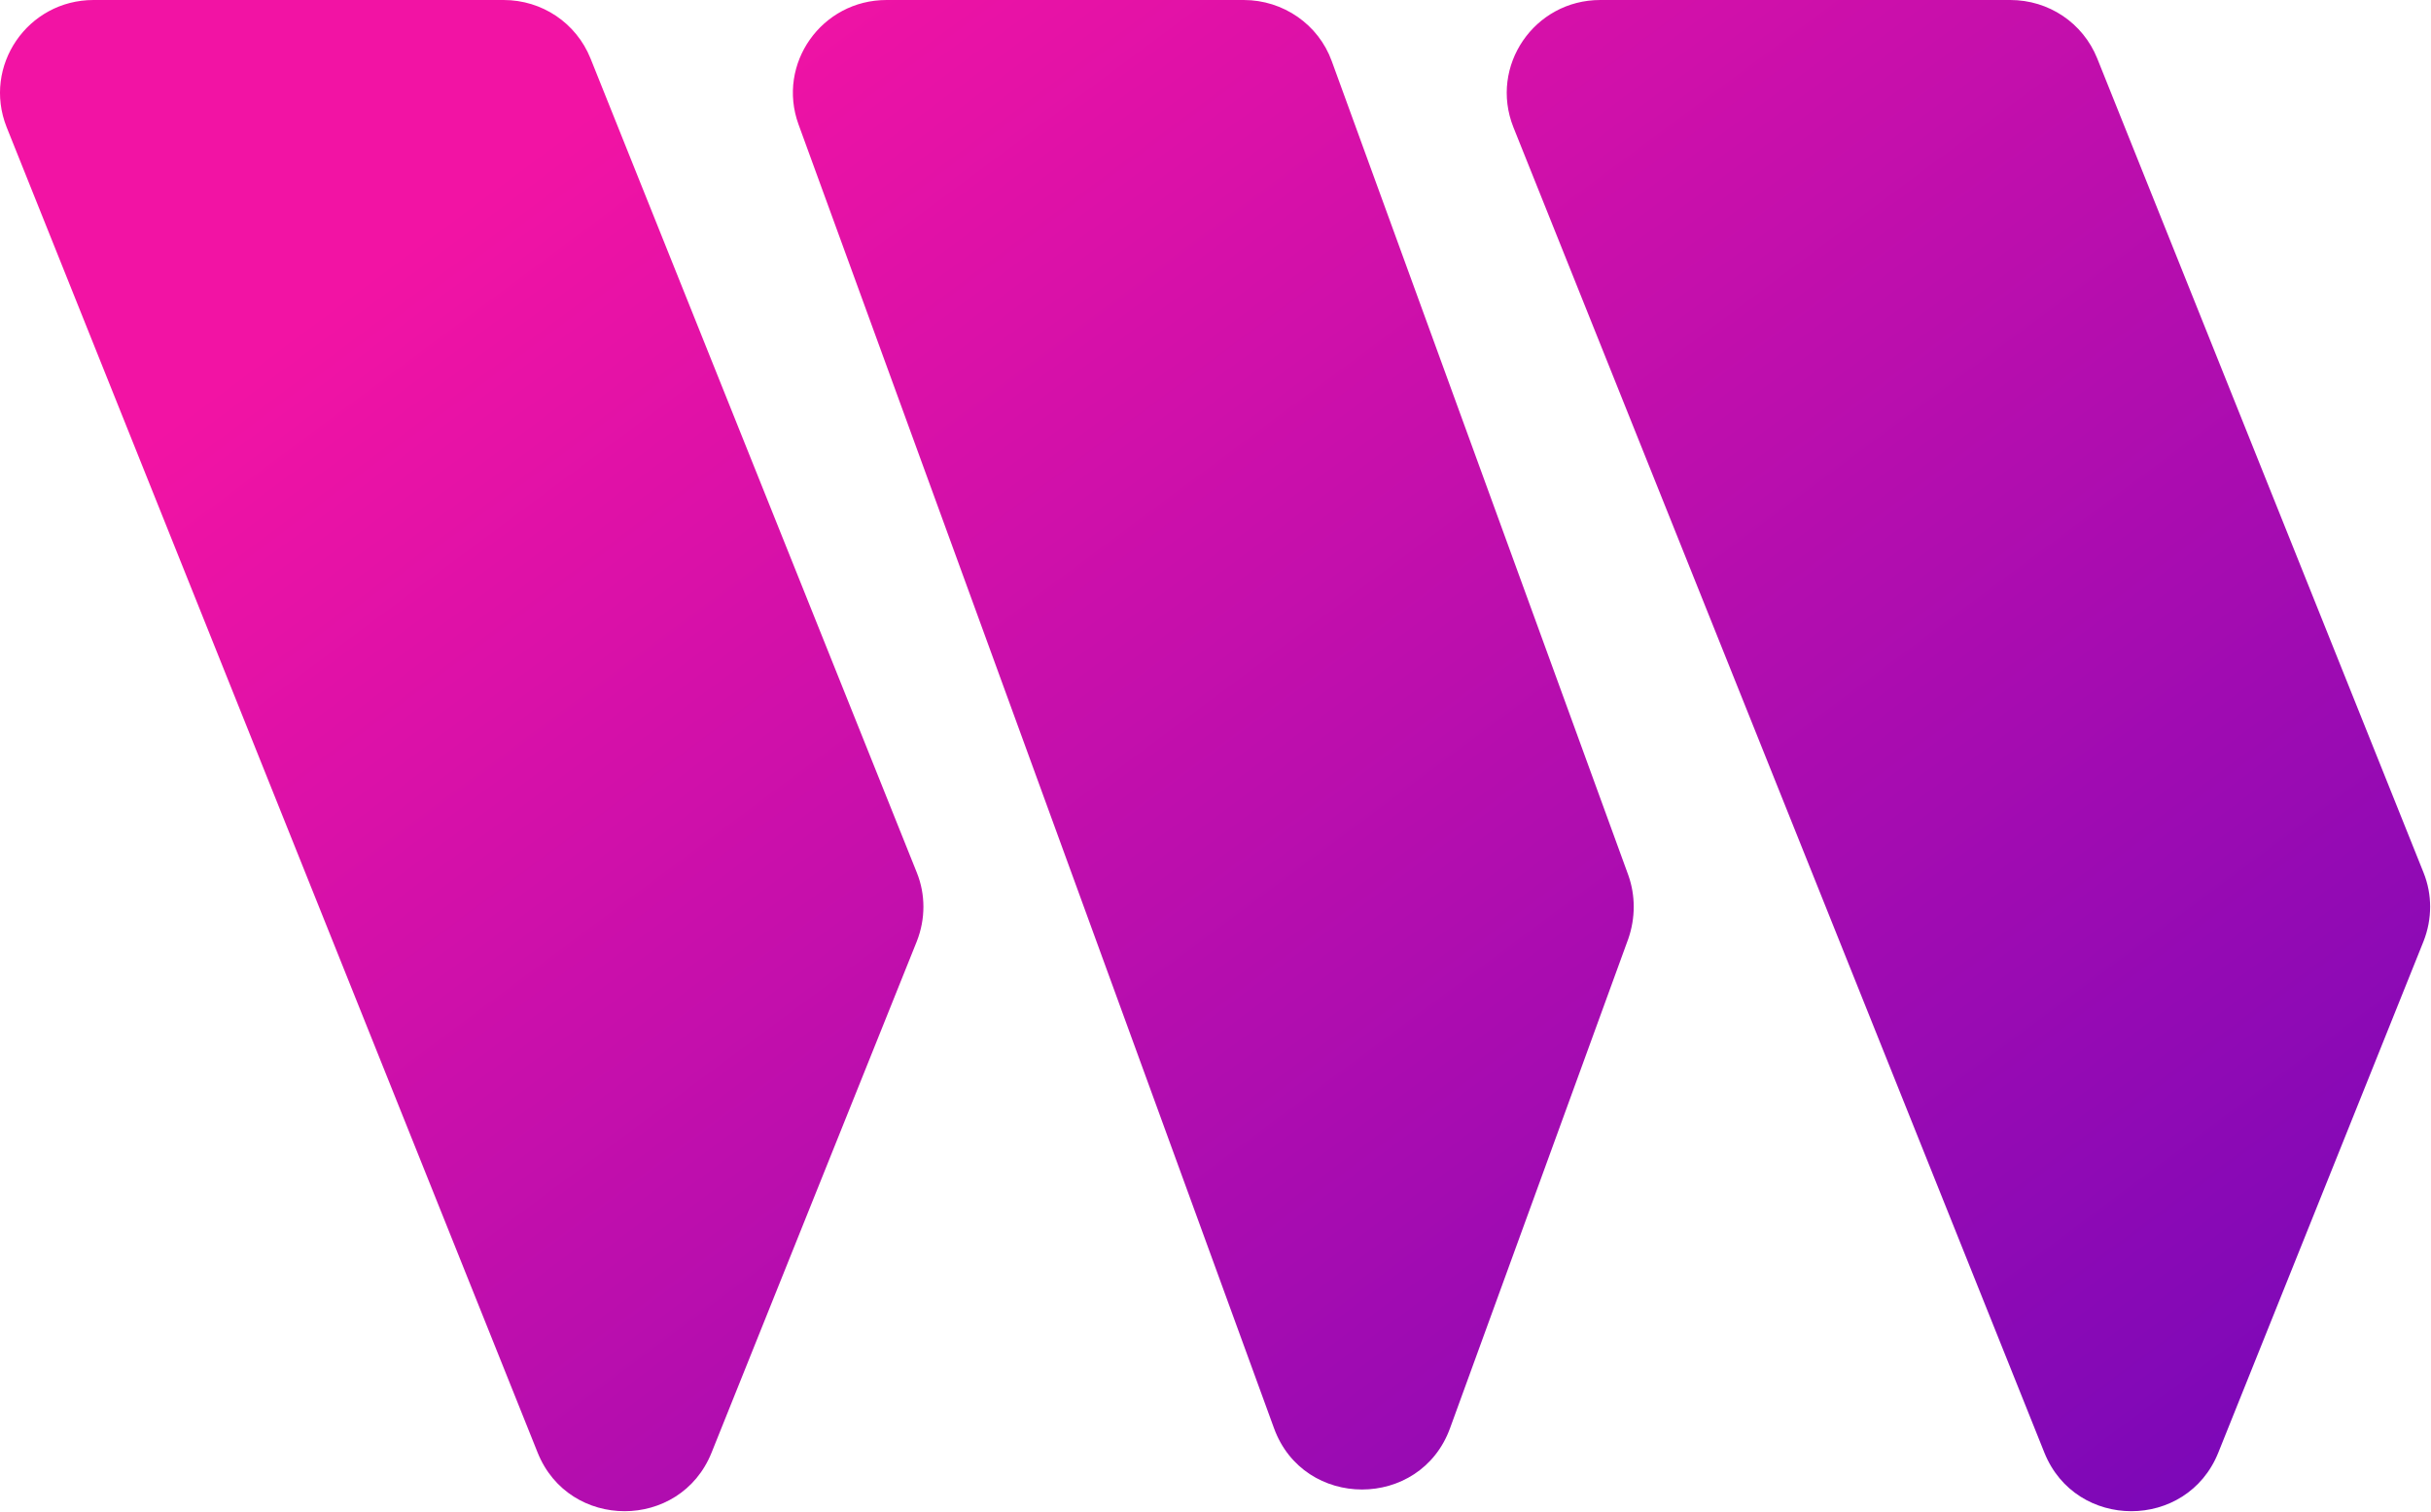
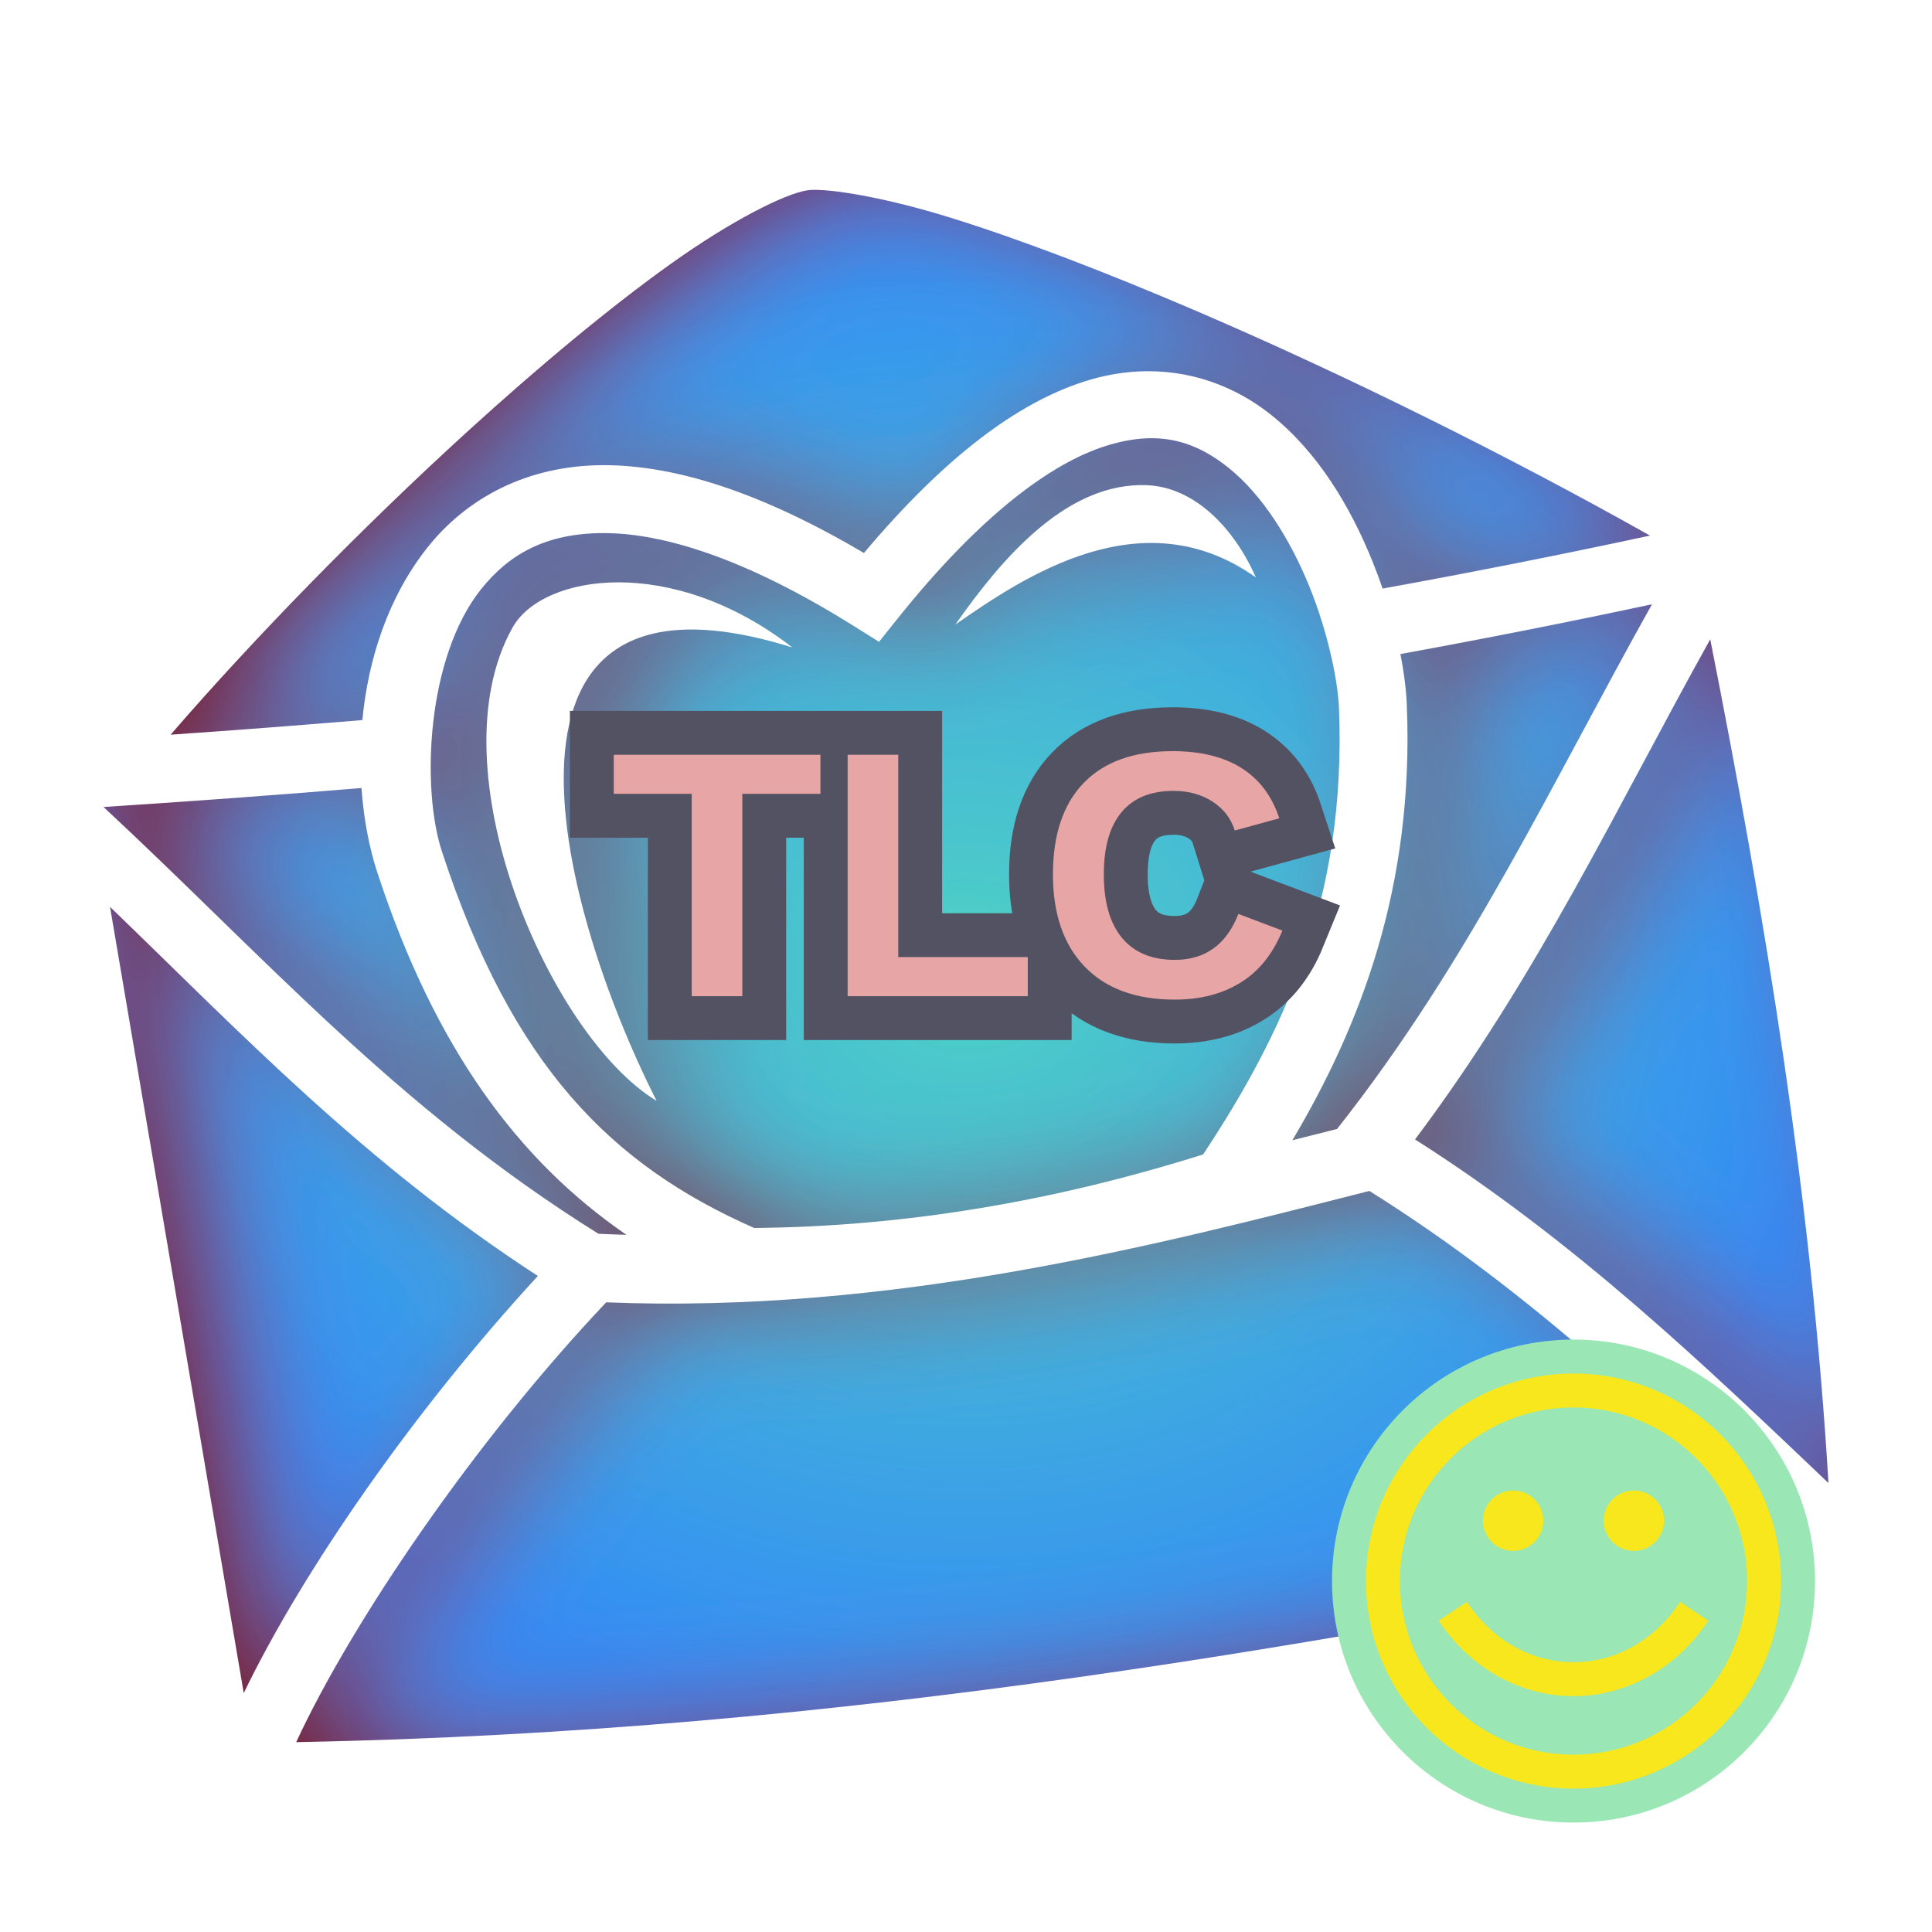
- <svg xmlns="http://www.w3.org/2000/svg" width="1126" height="700" viewBox="0 0 1126 700" fill="none">
-   <path fill-rule="evenodd" clip-rule="evenodd" d="M3.069 58.897C-8.146 30.586 12.755 0 43.341 0H233.233C251.075 0 266.878 10.617 273.505 27.047L424.654 404.189C428.732 414.3 428.732 425.675 424.654 436.039L329.58 672.89C315.052 709.037 263.564 709.037 249.036 672.89L3.069 58.897ZM369.861 57.633C359.665 29.575 380.566 0 410.643 0H576.065C594.416 0 610.729 11.375 616.846 28.311L754.231 405.453C757.544 414.805 757.544 425.169 754.231 434.775L671.647 661.515C657.883 699.431 603.847 699.431 590.083 661.515L369.861 57.633ZM741.233 0C710.646 0 689.746 30.586 700.961 58.897L946.927 672.89C961.456 709.037 1012.94 709.037 1027.47 672.89L1122.54 436.039C1126.62 425.675 1126.62 414.3 1122.54 404.189L971.396 27.047C964.769 10.617 948.966 0 931.124 0H741.233Z" fill="url(#paint0_linear_215_66)" />
+ <svg style="height:115px;width:115px" viewBox="0 0 512 512">
  <defs>
-     <linearGradient id="paint0_linear_215_66" x1="563.567" y1="-165.278" x2="1341.59" y2="881.403" gradientUnits="userSpaceOnUse">
-       <stop stop-color="#F213A4" />
-       <stop offset="1" stop-color="#5204BF" />
-     </linearGradient>
+     <radialGradient id="prefix__a">
+       <stop offset="0%" stop-color="#4fd1c5" />
+       <stop offset="100%" stop-color="#338cf5" />
+     </radialGradient>
+     <filter id="prefix__b" width="300%" height="300%" x="-100%" y="-100%">
+       <feFlood flood-color="rgba(121, 19, 19, 1)" result="flood" />
+       <feComposite in="flood" in2="SourceGraphic" operator="out" result="composite" />
+       <feGaussianBlur in="composite" result="blur" stdDeviation="15" />
+       <feOffset dx="15" result="offset" />
+       <feComposite in="offset" in2="SourceGraphic" operator="atop" />
+     </filter>
  </defs>
+   <path fill="url(#prefix__a)" d="M216.058 50.312c-.86-.005-1.572.037-2.12.123-5.981.932-20.108 8.016-36.207 19.511-16.098 11.496-34.887 27.134-53.93 44.485C95.74 140 67.162 169.31 45.217 194.7a3640.34 3640.34 0 0 0 50.812-3.872c1.538-16.08 6.79-32.61 17.368-45.879 10.166-12.751 26.122-21.682 46.617-21.675 18.943.006 41.55 7.126 68.935 23.275 21.438-25.45 40.574-39.736 58.412-45.451 4.809-1.54 9.513-2.39 14.06-2.643 13.645-.757 25.888 3.872 35.364 11.428 12.635 10.075 21.142 24.598 26.899 38.805.992 2.45 1.896 4.884 2.724 7.293 23.722-4.31 47.353-8.98 70.862-14.045-37.748-21.248-80.89-42.643-120-59.428-24.529-10.527-47.336-19.235-65.735-24.926-16.098-4.98-29.455-7.241-35.476-7.271zM305.4 116.13c-3.799-.029-7.94.635-12.548 2.111-14.046 4.5-32.654 17.808-54.899 45.59l-5.01 6.26-6.795-4.258c-28.717-17.994-50.548-24.553-66.142-24.558-15.595-.005-25.28 5.793-32.537 14.896-14.515 18.206-15.809 52.865-10.364 69.465 18.603 56.713 44.738 83.02 82.76 99.79 40.195-.354 79.786-7.153 118.967-19.483 20.884-31.578 38.095-67.142 36.006-118.356-.289-7.076-2.844-19.814-7.838-32.139-4.994-12.324-12.465-24.333-21.44-31.49-5.609-4.473-11.496-7.346-18.552-7.773-.53-.032-1.065-.05-1.608-.055zm-3.562 12.434a32.378 32.378 0 0 1 1.945.008c12.646.438 23.185 11.183 29.035 24.455-30.127-21.403-61.454-.145-79.638 12.49 12.363-17.632 28.675-36.452 48.658-36.953zm-137.897 25.761c13.546.007 30.081 4.885 46.036 17.26-86.153-26.888-63.03 66.667-35.965 120.168-28.36-17.18-59.2-88.077-38.166-125.47 3.994-7.101 14.55-11.965 28.095-11.958zm273.852 5.817a2248.032 2248.032 0 0 1-66.674 13.187c.972 4.94 1.54 9.517 1.703 13.524 1.966 48.19-12.285 84.872-30.328 115.326 3.958-.999 8.002-2.008 11.836-2.985 35.11-44.441 56.905-91.65 83.463-139.052zm15.437 9.289c-24.388 43.716-45.437 88.85-78.228 132.535 42.408 26.96 76.17 59.279 109.562 91.057-4.48-75.07-16.635-149.384-31.334-223.592zm-357.435 39.4a3715.148 3715.148 0 0 1-68.361 5.033c42.3 39.285 77.699 79.787 131.166 113.1 2.476.118 4.947.205 7.414.275-28.645-19.655-50.737-49.423-66.012-95.994-2.143-6.533-3.63-14.2-4.207-22.414zm-66.64 31.49 35.439 208.356c15.896-32.83 45.198-74.957 77.945-110.531-46.16-29.99-78.98-64.656-113.385-97.825zm333.741 75.29-1.09.277c-54.862 13.97-125.265 32.309-201.154 29.244-35.114 37.072-67.574 85.062-82.158 116.557 146.769-2.776 272.969-26.229 398.856-50.698-35.89-34.067-70.647-67.974-114.454-95.38z" filter="url(#prefix__b)" />
+   <g transform="matrix(.5 0 0 .5 353 355)">
+     <circle cx="128" cy="128" r="128" fill="#9ae6b4" />
+     <circle cx="128" cy="128" r="101" fill="#9ae6b4" stroke="#f8e71c" stroke-width="18" />
+     <path fill="#f8e71c" d="M96 80a16 16 0 0 0-16 16 16 16 0 0 0 16 16 16 16 0 0 0 16-16 16 16 0 0 0-16-16zm64 0a16 16 0 0 0-16 16 16 16 0 0 0 16 16 16 16 0 0 0 16-16 16 16 0 0 0-16-16zm-88.512 59.008-14.976 9.984C74.048 175.296 101 189 128 189s53.952-13.704 71.488-40.008l-14.976-9.984C170.048 160.704 149 171 128 171s-42.048-10.296-56.512-31.992z" />
+   </g>
+   <g font-family="Arial, Helvetica, sans-serif" font-size="93" font-weight="bold" text-anchor="middle" text-decoration="rgba(232, 165, 165, 1)">
+     <text stroke="rgba(82, 82, 98, 1)" stroke-width="23.25" transform="translate(252 264)">
+       <tspan x="0" y="0">TLC</tspan>
+     </text>
+     <text fill="rgba(232, 165, 165, 1)" transform="translate(252 264)">
+       <tspan x="0" y="0">TLC</tspan>
+     </text>
+   </g>
</svg>
